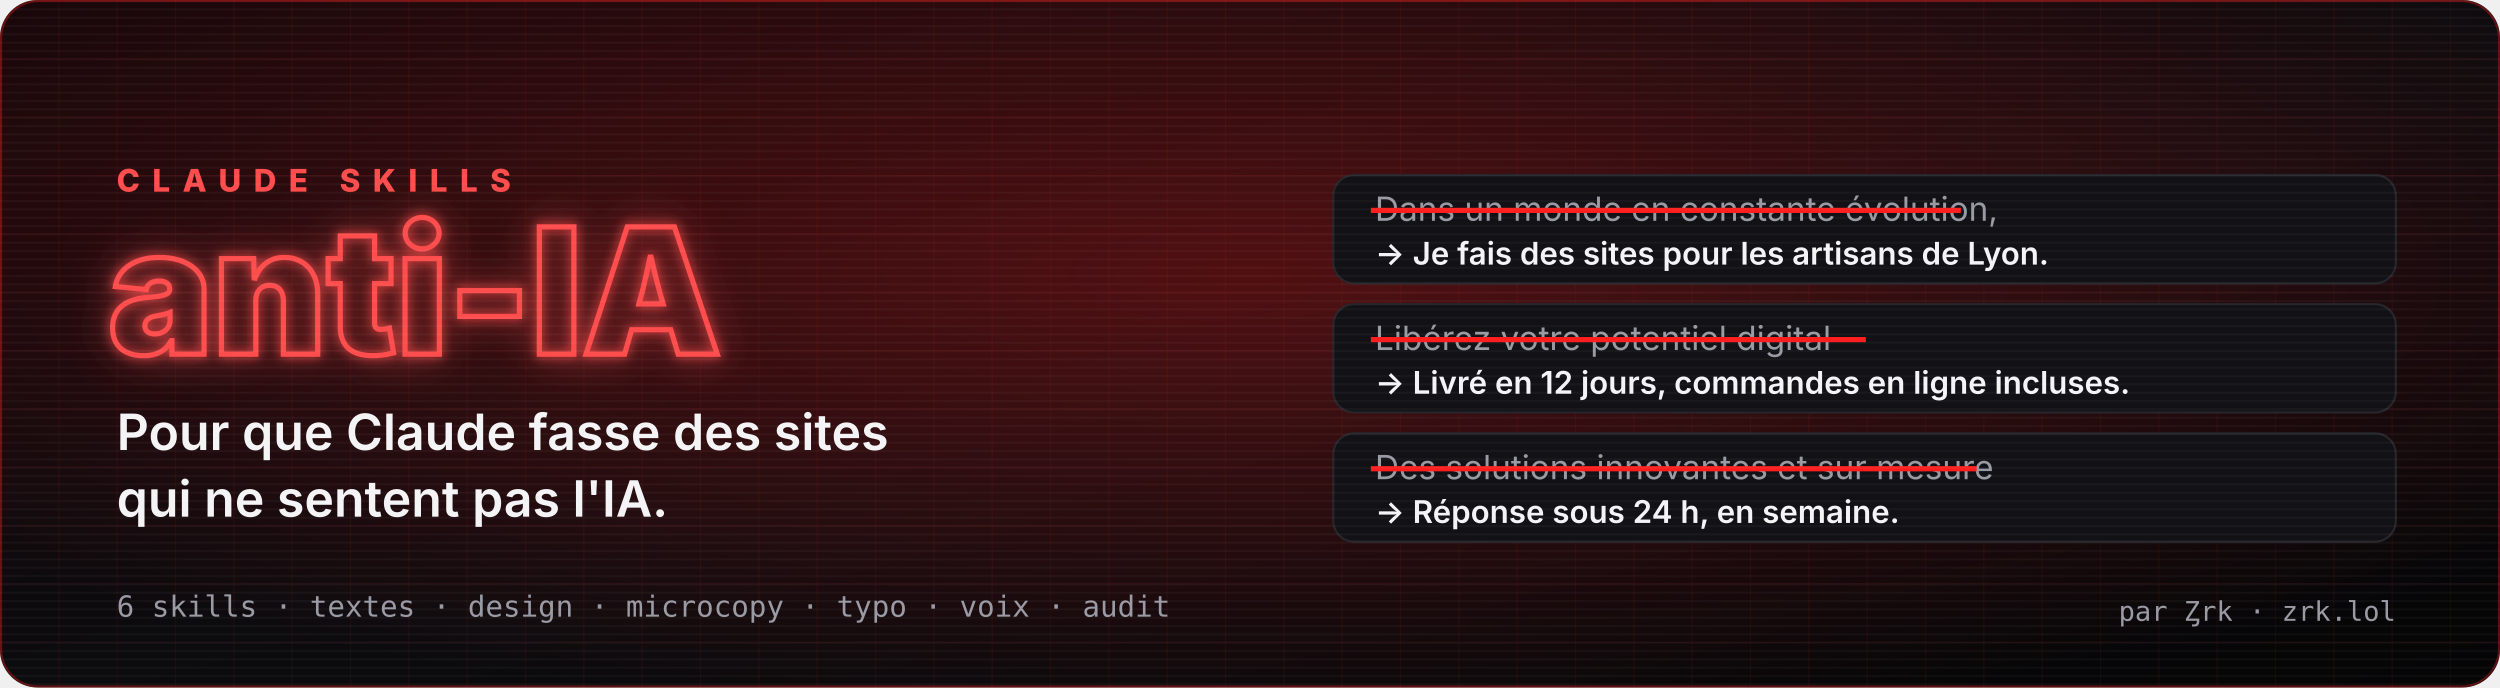
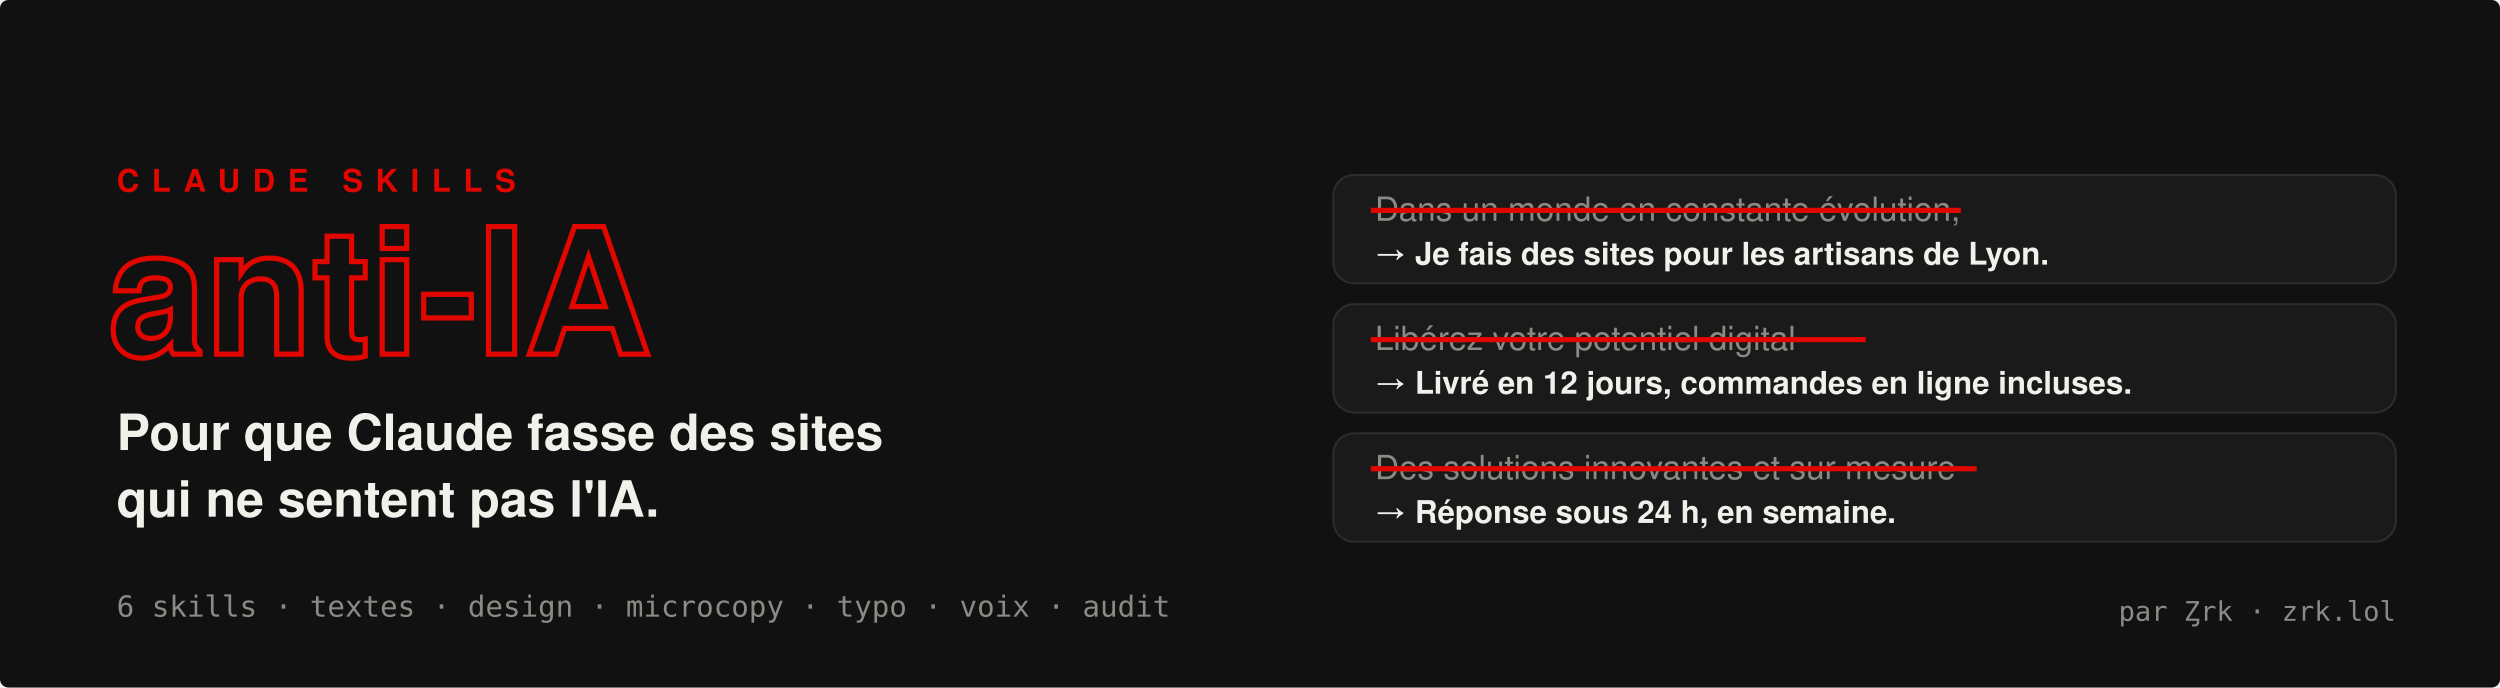
- <svg xmlns="http://www.w3.org/2000/svg" width="1200" height="330" viewBox="0 0 1200 330" font-family="'Segoe UI', Inter, 'Helvetica Neue', Arial, sans-serif">
+ <svg xmlns="http://www.w3.org/2000/svg" width="1200" height="330" viewBox="0 0 1200 330" font-family="'Helvetica Neue', Helvetica, Arial, sans-serif">
  <defs>
-     <linearGradient id="bg" x1="0" y1="0" x2="1" y2="1">
-       <stop offset="0" stop-color="#16070a" />
-       <stop offset=".55" stop-color="#0b0b0e" />
-       <stop offset="1" stop-color="#050506" />
+     <linearGradient id="red">
+       <stop offset="0" stop-color="#e10600" />
    </linearGradient>
-     <radialGradient id="glow" cx="50%" cy="40%" r="65%">
-       <stop offset="0" stop-color="#ff1e1e" stop-opacity=".28" />
-       <stop offset="1" stop-color="#ff1e1e" stop-opacity="0" />
-     </radialGradient>
-     <linearGradient id="red" x1="0" y1="0" x2="1" y2="1">
-       <stop offset="0" stop-color="#ff5a5a" />
-       <stop offset="1" stop-color="#c40000" />
+     <linearGradient id="fade">
+       <stop offset="0" stop-color="#111111" />
    </linearGradient>
-     <linearGradient id="fade" x1="0" y1="0" x2="0" y2="1">
-       <stop offset="0" stop-color="#000" stop-opacity="0" />
-       <stop offset="1" stop-color="#000" stop-opacity=".85" />
-     </linearGradient>
-     <filter id="neon" x="-30%" y="-60%" width="160%" height="220%">
-       <feGaussianBlur stdDeviation="2.5" result="a" />
-       <feGaussianBlur stdDeviation="9" result="b" />
-       <feMerge>
-         <feMergeNode in="b" />
-         <feMergeNode in="a" />
-         <feMergeNode in="SourceGraphic" />
-       </feMerge>
+     <filter id="neon">
+       <feOffset dx="0" dy="0" />
    </filter>
-     <filter id="soft" x="-20%" y="-20%" width="140%" height="140%">
-       <feDropShadow dx="0" dy="8" stdDeviation="10" flood-color="#000" flood-opacity=".55" />
+     <filter id="soft">
+       <feOffset dx="0" dy="0" />
    </filter>
-     <pattern id="grid" width="28" height="28" patternUnits="userSpaceOnUse">
-       <path d="M28 0H0V28" fill="none" stroke="#ff1e1e" stroke-opacity=".08" />
-     </pattern>
-     <pattern id="scan" width="4" height="4" patternUnits="userSpaceOnUse">
-       <rect width="4" height="1" fill="#fff" fill-opacity=".035" />
-     </pattern>
    <clipPath id="frame">
-       <rect width="1200" height="330" rx="18" />
+       <rect width="1200" height="330" rx="4" />
    </clipPath>
  </defs>
  <g clip-path="url(#frame)">
-     <rect width="1200" height="330" fill="url(#bg)" />
-     <rect width="1200" height="330" fill="url(#grid)" />
-     <rect width="1200" height="330" fill="url(#glow)" />
-     <text x="56" y="92" font-size="15" fill="#ff4d4d" font-weight="800" text-anchor="start" letter-spacing="6">CLAUDE SKILLS</text>
+     <rect width="1200" height="330" fill="#111111" />
+     <text x="56" y="92" font-size="15" fill="#e10600" font-weight="800" text-anchor="start" letter-spacing="6">CLAUDE SKILLS</text>
    <g filter="url(#neon)">
-       <text x="52" y="170" font-size="84" fill="none" font-weight="900" text-anchor="start" stroke="#ff4d4d" stroke-width="2.5">anti-IA</text>
+       <text x="52" y="170" font-size="84" fill="none" font-weight="900" text-anchor="start" stroke="#e10600" stroke-width="2.5">anti-IA</text>
    </g>
-     <text x="56" y="216" font-size="24" fill="#f4f4f6" font-weight="600" text-anchor="start">Pour que Claude fasse des sites</text>
-     <text x="56" y="248" font-size="24" fill="#f4f4f6" font-weight="600" text-anchor="start">qui ne sentent pas l'IA.</text>
-     <text x="56" y="296" font-size="14" fill="#9a9aa4" font-weight="400" text-anchor="start" font-family="Consolas, 'SF Mono', Menlo, monospace">6 skills · textes · design · microcopy · typo · voix · audit</text>
-     <rect x="640" y="84" width="510" height="52" rx="10" fill="#121216" stroke="#26262c" />
-     <text x="660" y="106" font-size="16" fill="#9a9aa4" font-weight="400" text-anchor="start">Dans un monde en constante évolution,</text>
-     <line x1="658" y1="101" x2="941.2" y2="101" stroke="#ff1e1e" stroke-width="2.5" />
-     <text x="660" y="127" font-size="15" fill="#f4f4f6" font-weight="600" text-anchor="start">→ Je fais des sites pour les artisans de Lyon.</text>
-     <rect x="640" y="146" width="510" height="52" rx="10" fill="#121216" stroke="#26262c" />
-     <text x="660" y="168" font-size="16" fill="#9a9aa4" font-weight="400" text-anchor="start">Libérez votre potentiel digital</text>
-     <line x1="658" y1="163" x2="895.6" y2="163" stroke="#ff1e1e" stroke-width="2.5" />
-     <text x="660" y="189" font-size="15" fill="#f4f4f6" font-weight="600" text-anchor="start">→ Livré en 12 jours, commandes en ligne incluses.</text>
-     <rect x="640" y="208" width="510" height="52" rx="10" fill="#121216" stroke="#26262c" />
-     <text x="660" y="230" font-size="16" fill="#9a9aa4" font-weight="400" text-anchor="start">Des solutions innovantes et sur mesure</text>
-     <line x1="658" y1="225" x2="948.8" y2="225" stroke="#ff1e1e" stroke-width="2.5" />
-     <text x="660" y="251" font-size="15" fill="#f4f4f6" font-weight="600" text-anchor="start">→ Réponse sous 24 h, en semaine.</text>
-     <text x="1150" y="298" font-size="13" fill="#9a9aa4" font-weight="400" text-anchor="end" font-family="Consolas, 'SF Mono', Menlo, monospace">par Ȥrk · zrk.lol</text>
-     <rect width="1200" height="330" fill="url(#scan)" />
+     <text x="56" y="216" font-size="24" fill="#f2f0eb" font-weight="600" text-anchor="start">Pour que Claude fasse des sites</text>
+     <text x="56" y="248" font-size="24" fill="#f2f0eb" font-weight="600" text-anchor="start">qui ne sentent pas l'IA.</text>
+     <text x="56" y="296" font-size="14" fill="#8c8a85" font-weight="400" text-anchor="start" font-family="Consolas, 'SF Mono', Menlo, monospace">6 skills · textes · design · microcopy · typo · voix · audit</text>
+     <rect x="640" y="84" width="510" height="52" rx="10" fill="#1a1a1a" stroke="#2c2c2c" />
+     <text x="660" y="106" font-size="16" fill="#8c8a85" font-weight="400" text-anchor="start">Dans un monde en constante évolution,</text>
+     <line x1="658" y1="101" x2="941.2" y2="101" stroke="#e10600" stroke-width="2.5" />
+     <text x="660" y="127" font-size="15" fill="#f2f0eb" font-weight="600" text-anchor="start">→ Je fais des sites pour les artisans de Lyon.</text>
+     <rect x="640" y="146" width="510" height="52" rx="10" fill="#1a1a1a" stroke="#2c2c2c" />
+     <text x="660" y="168" font-size="16" fill="#8c8a85" font-weight="400" text-anchor="start">Libérez votre potentiel digital</text>
+     <line x1="658" y1="163" x2="895.6" y2="163" stroke="#e10600" stroke-width="2.5" />
+     <text x="660" y="189" font-size="15" fill="#f2f0eb" font-weight="600" text-anchor="start">→ Livré en 12 jours, commandes en ligne incluses.</text>
+     <rect x="640" y="208" width="510" height="52" rx="10" fill="#1a1a1a" stroke="#2c2c2c" />
+     <text x="660" y="230" font-size="16" fill="#8c8a85" font-weight="400" text-anchor="start">Des solutions innovantes et sur mesure</text>
+     <line x1="658" y1="225" x2="948.8" y2="225" stroke="#e10600" stroke-width="2.5" />
+     <text x="660" y="251" font-size="15" fill="#f2f0eb" font-weight="600" text-anchor="start">→ Réponse sous 24 h, en semaine.</text>
+     <text x="1150" y="298" font-size="13" fill="#8c8a85" font-weight="400" text-anchor="end" font-family="Consolas, 'SF Mono', Menlo, monospace">par Ȥrk · zrk.lol</text>
  </g>
-   <rect x=".5" y=".5" width="1199" height="329" rx="18" fill="none" stroke="#ff1e1e" stroke-opacity=".35" />
</svg>
